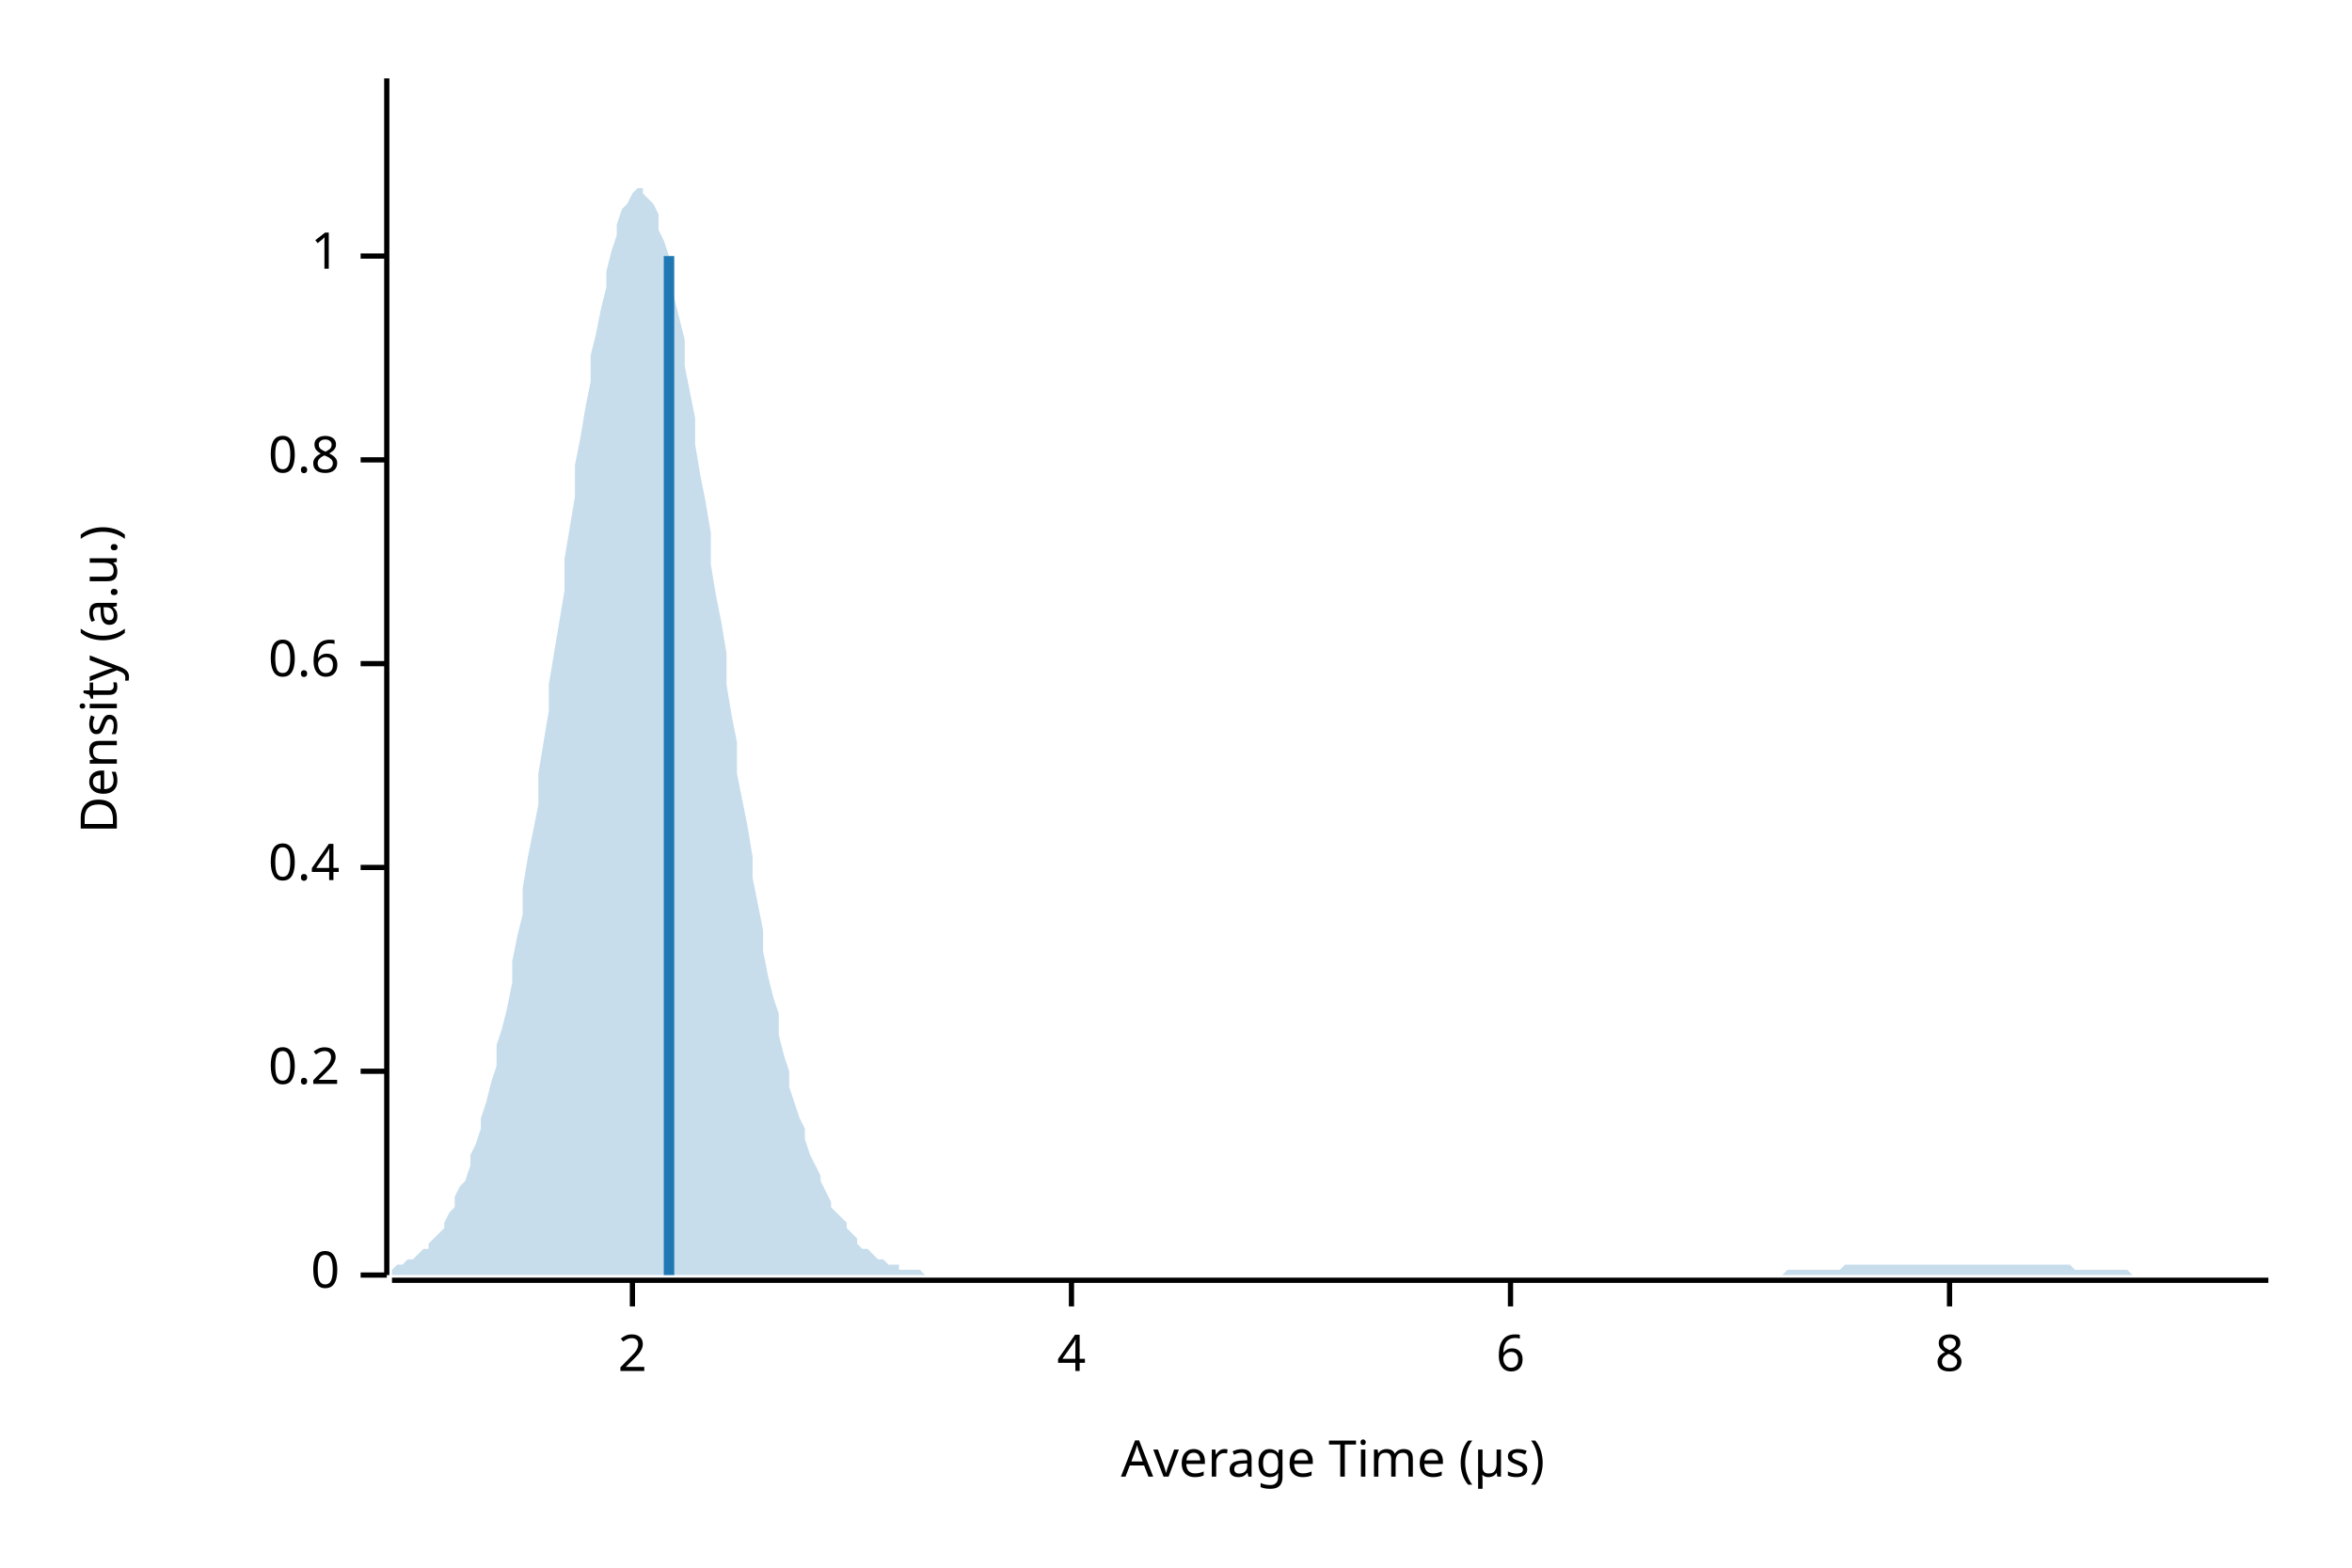
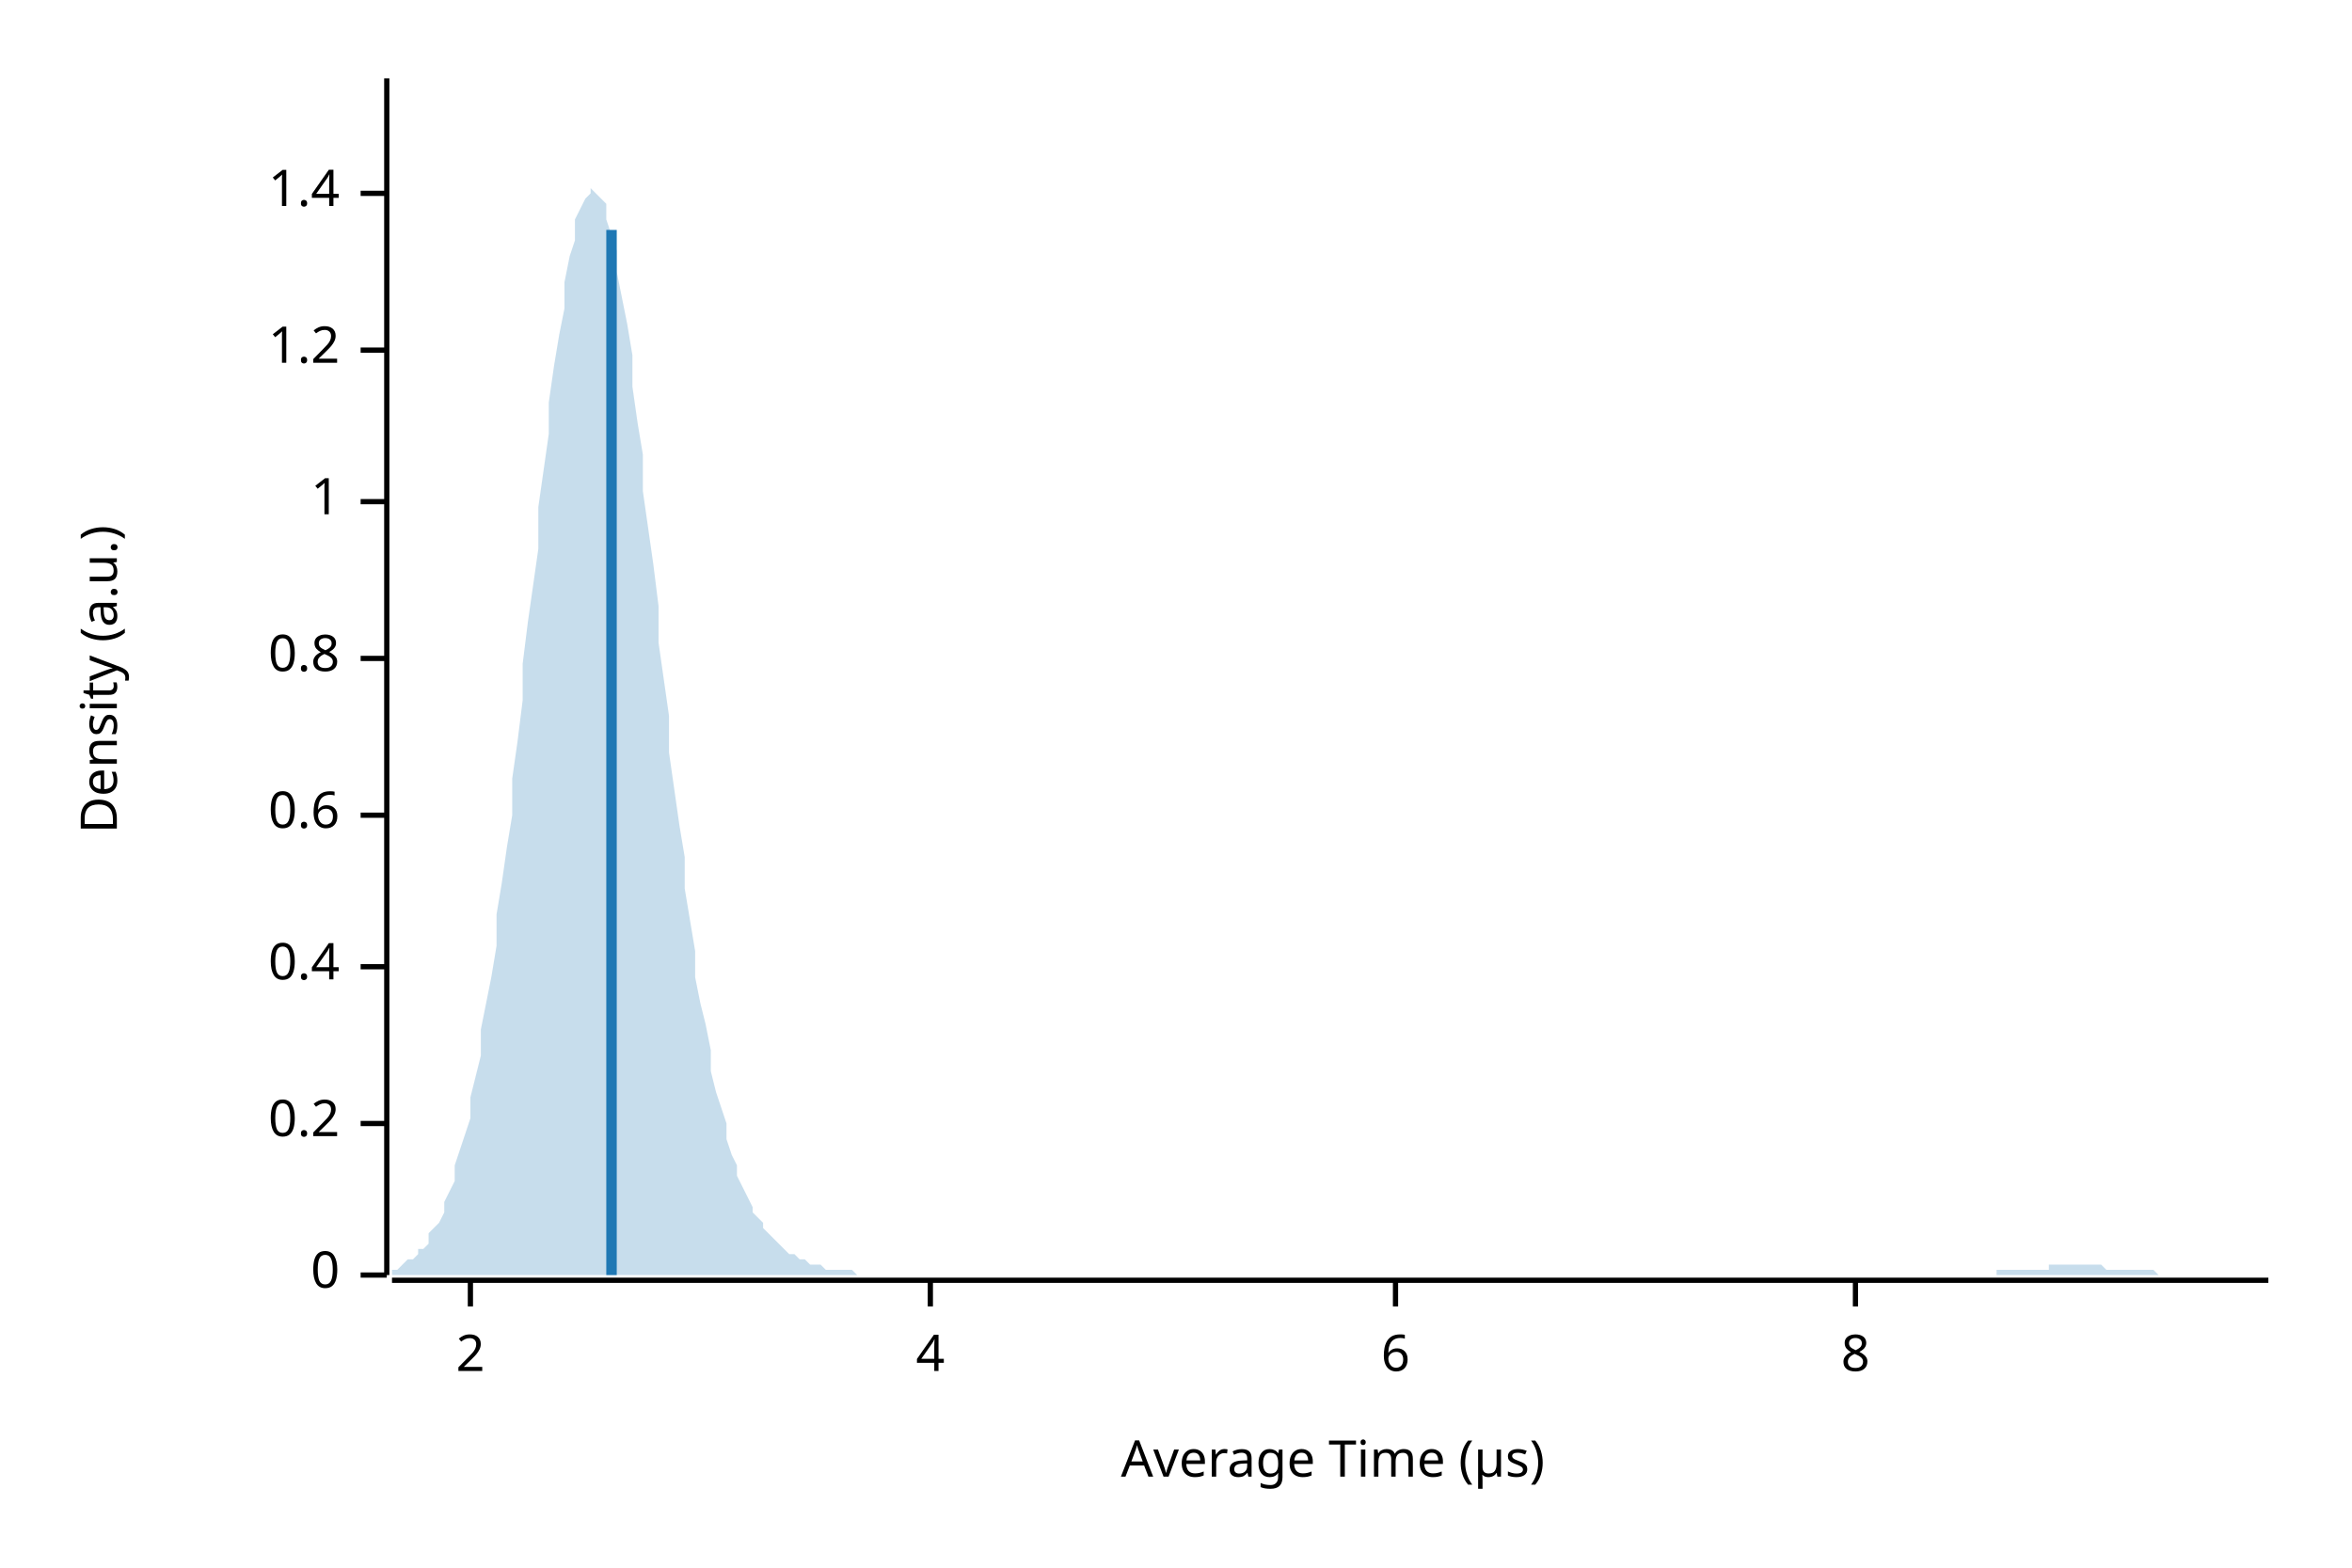
<svg xmlns="http://www.w3.org/2000/svg" width="450" height="300" viewBox="0 0 450 300">
  <text x="15" y="130" dy="0.76em" text-anchor="middle" font-family="sans-serif" font-size="9.677" opacity="1" fill="#000000" transform="rotate(270, 15, 130)">
Density (a.u.)
</text>
  <text x="255" y="285" dy="-0.5ex" text-anchor="middle" font-family="sans-serif" font-size="9.677" opacity="1" fill="#000000">
Average Time (µs)
</text>
  <polyline fill="none" opacity="1" stroke="#000000" stroke-width="1" points="74,15 74,244 " />
  <text x="65" y="244" dy="0.5ex" text-anchor="end" font-family="sans-serif" font-size="9.677" opacity="1" fill="#000000">
0
</text>
  <polyline fill="none" opacity="1" stroke="#000000" stroke-width="1" points="69,244 74,244 " />
-   <text x="65" y="205" dy="0.5ex" text-anchor="end" font-family="sans-serif" font-size="9.677" opacity="1" fill="#000000">
+   <text x="65" y="215" dy="0.5ex" text-anchor="end" font-family="sans-serif" font-size="9.677" opacity="1" fill="#000000">
0.2
</text>
-   <polyline fill="none" opacity="1" stroke="#000000" stroke-width="1" points="69,205 74,205 " />
-   <text x="65" y="166" dy="0.5ex" text-anchor="end" font-family="sans-serif" font-size="9.677" opacity="1" fill="#000000">
+   <polyline fill="none" opacity="1" stroke="#000000" stroke-width="1" points="69,215 74,215 " />
+   <text x="65" y="185" dy="0.5ex" text-anchor="end" font-family="sans-serif" font-size="9.677" opacity="1" fill="#000000">
0.4
</text>
-   <polyline fill="none" opacity="1" stroke="#000000" stroke-width="1" points="69,166 74,166 " />
-   <text x="65" y="127" dy="0.5ex" text-anchor="end" font-family="sans-serif" font-size="9.677" opacity="1" fill="#000000">
+   <polyline fill="none" opacity="1" stroke="#000000" stroke-width="1" points="69,185 74,185 " />
+   <text x="65" y="156" dy="0.5ex" text-anchor="end" font-family="sans-serif" font-size="9.677" opacity="1" fill="#000000">
0.6
</text>
-   <polyline fill="none" opacity="1" stroke="#000000" stroke-width="1" points="69,127 74,127 " />
-   <text x="65" y="88" dy="0.5ex" text-anchor="end" font-family="sans-serif" font-size="9.677" opacity="1" fill="#000000">
+   <polyline fill="none" opacity="1" stroke="#000000" stroke-width="1" points="69,156 74,156 " />
+   <text x="65" y="126" dy="0.5ex" text-anchor="end" font-family="sans-serif" font-size="9.677" opacity="1" fill="#000000">
0.8
</text>
-   <polyline fill="none" opacity="1" stroke="#000000" stroke-width="1" points="69,88 74,88 " />
-   <text x="65" y="49" dy="0.5ex" text-anchor="end" font-family="sans-serif" font-size="9.677" opacity="1" fill="#000000">
+   <polyline fill="none" opacity="1" stroke="#000000" stroke-width="1" points="69,126 74,126 " />
+   <text x="65" y="96" dy="0.5ex" text-anchor="end" font-family="sans-serif" font-size="9.677" opacity="1" fill="#000000">
1
</text>
-   <polyline fill="none" opacity="1" stroke="#000000" stroke-width="1" points="69,49 74,49 " />
+   <polyline fill="none" opacity="1" stroke="#000000" stroke-width="1" points="69,96 74,96 " />
+   <text x="65" y="67" dy="0.5ex" text-anchor="end" font-family="sans-serif" font-size="9.677" opacity="1" fill="#000000">
+ 1.2
+ </text>
+   <polyline fill="none" opacity="1" stroke="#000000" stroke-width="1" points="69,67 74,67 " />
+   <text x="65" y="37" dy="0.5ex" text-anchor="end" font-family="sans-serif" font-size="9.677" opacity="1" fill="#000000">
+ 1.4
+ </text>
+   <polyline fill="none" opacity="1" stroke="#000000" stroke-width="1" points="69,37 74,37 " />
  <polyline fill="none" opacity="1" stroke="#000000" stroke-width="1" points="75,245 434,245 " />
-   <text x="121" y="255" dy="0.76em" text-anchor="middle" font-family="sans-serif" font-size="9.677" opacity="1" fill="#000000">
+   <text x="90" y="255" dy="0.76em" text-anchor="middle" font-family="sans-serif" font-size="9.677" opacity="1" fill="#000000">
2
</text>
-   <polyline fill="none" opacity="1" stroke="#000000" stroke-width="1" points="121,245 121,250 " />
-   <text x="205" y="255" dy="0.76em" text-anchor="middle" font-family="sans-serif" font-size="9.677" opacity="1" fill="#000000">
+   <polyline fill="none" opacity="1" stroke="#000000" stroke-width="1" points="90,245 90,250 " />
+   <text x="178" y="255" dy="0.76em" text-anchor="middle" font-family="sans-serif" font-size="9.677" opacity="1" fill="#000000">
4
</text>
-   <polyline fill="none" opacity="1" stroke="#000000" stroke-width="1" points="205,245 205,250 " />
-   <text x="289" y="255" dy="0.76em" text-anchor="middle" font-family="sans-serif" font-size="9.677" opacity="1" fill="#000000">
+   <polyline fill="none" opacity="1" stroke="#000000" stroke-width="1" points="178,245 178,250 " />
+   <text x="267" y="255" dy="0.76em" text-anchor="middle" font-family="sans-serif" font-size="9.677" opacity="1" fill="#000000">
6
</text>
-   <polyline fill="none" opacity="1" stroke="#000000" stroke-width="1" points="289,245 289,250 " />
-   <text x="373" y="255" dy="0.76em" text-anchor="middle" font-family="sans-serif" font-size="9.677" opacity="1" fill="#000000">
+   <polyline fill="none" opacity="1" stroke="#000000" stroke-width="1" points="267,245 267,250 " />
+   <text x="355" y="255" dy="0.76em" text-anchor="middle" font-family="sans-serif" font-size="9.677" opacity="1" fill="#000000">
8
</text>
-   <polyline fill="none" opacity="1" stroke="#000000" stroke-width="1" points="373,245 373,250 " />
-   <polygon opacity="0.25" fill="#1F78B4" points="75,243 75,243 76,242 77,242 77,242 78,241 79,241 80,240 80,240 81,239 82,239 82,238 83,237 84,236 85,235 85,234 86,232 87,231 87,229 88,227 89,226 90,223 90,221 91,219 92,216 92,214 93,211 94,207 95,204 95,200 96,197 97,193 98,188 98,184 99,179 100,175 100,170 101,164 102,159 103,154 103,148 104,142 105,136 105,131 106,125 107,119 108,113 108,107 109,101 110,95 110,89 111,84 112,78 113,73 113,68 114,64 115,59 116,55 116,52 117,48 118,45 118,43 119,40 120,39 121,37 121,37 122,36 123,36 123,37 124,38 125,39 126,41 126,44 127,46 128,49 128,53 129,57 130,61 131,65 131,70 132,75 133,80 133,85 134,91 135,96 136,102 136,108 137,114 138,119 139,125 139,131 140,137 141,142 141,148 142,153 143,158 144,164 144,168 145,173 146,178 146,182 147,187 148,191 149,194 149,198 150,202 151,205 151,208 152,211 153,214 154,216 154,218 155,221 156,223 157,225 157,226 158,228 159,230 159,231 160,232 161,233 162,234 162,235 163,236 164,237 164,238 165,239 166,239 167,240 167,240 168,241 169,241 169,241 170,242 171,242 172,242 172,243 173,243 174,243 175,243 175,243 176,243 177,244 177,244 178,244 179,244 180,244 180,244 181,244 182,244 182,244 183,244 184,244 185,244 185,244 186,244 187,244 187,244 188,244 189,244 190,244 190,244 191,244 192,244 192,244 193,244 194,244 195,244 195,244 196,244 197,244 198,244 198,244 199,244 200,244 200,244 201,244 202,244 203,244 203,244 204,244 205,244 205,244 206,244 207,244 208,244 208,244 209,244 210,244 210,244 211,244 212,244 213,244 213,244 214,244 215,244 216,244 216,244 217,244 218,244 218,244 219,244 220,244 221,244 221,244 222,244 223,244 223,244 224,244 225,244 226,244 226,244 227,244 228,244 228,244 229,244 230,244 231,244 231,244 232,244 233,244 233,244 234,244 235,244 236,244 236,244 237,244 238,244 239,244 239,244 240,244 241,244 241,244 242,244 243,244 244,244 244,244 245,244 246,244 246,244 247,244 248,244 249,244 249,244 250,244 251,244 251,244 252,244 253,244 254,244 254,244 255,244 256,244 257,244 257,244 258,244 259,244 259,244 260,244 261,244 262,244 262,244 263,244 264,244 264,244 265,244 266,244 267,244 267,244 268,244 269,244 269,244 270,244 271,244 272,244 272,244 273,244 274,244 275,244 275,244 276,244 277,244 277,244 278,244 279,244 280,244 280,244 281,244 282,244 282,244 283,244 284,244 285,244 285,244 286,244 287,244 287,244 288,244 289,244 290,244 290,244 291,244 292,244 292,244 293,244 294,244 295,244 295,244 296,244 297,244 298,244 298,244 299,244 300,244 300,244 301,244 302,244 303,244 303,244 304,244 305,244 305,244 306,244 307,244 308,244 308,244 309,244 310,244 310,244 311,244 312,244 313,244 313,244 314,244 315,244 316,244 316,244 317,244 318,244 318,244 319,244 320,244 321,244 321,244 322,244 323,244 323,244 324,244 325,244 326,244 326,244 327,244 328,244 328,244 329,244 330,244 331,244 331,244 332,244 333,244 333,244 334,244 335,244 336,244 336,244 337,244 338,244 339,244 339,244 340,244 341,244 341,244 342,243 343,243 344,243 344,243 345,243 346,243 346,243 347,243 348,243 349,243 349,243 350,243 351,243 351,243 352,243 353,242 354,242 354,242 355,242 356,242 357,242 357,242 358,242 359,242 359,242 360,242 361,242 362,242 362,242 363,242 364,242 364,242 365,242 366,242 367,242 367,242 368,242 369,242 369,242 370,242 371,242 372,242 372,242 373,242 374,242 375,242 375,242 376,242 377,242 377,242 378,242 379,242 380,242 380,242 381,242 382,242 382,242 383,242 384,242 385,242 385,242 386,242 387,242 387,242 388,242 389,242 390,242 390,242 391,242 392,242 392,242 393,242 394,242 395,242 395,242 396,242 397,243 398,243 398,243 399,243 400,243 400,243 401,243 402,243 403,243 403,243 404,243 405,243 405,243 406,243 407,243 408,244 408,244 409,244 410,244 410,244 411,244 412,244 413,244 413,244 414,244 415,244 416,244 416,244 417,244 418,244 418,244 419,244 420,244 421,244 421,244 422,244 423,244 423,244 424,244 425,244 426,244 426,244 427,244 428,244 428,244 429,244 430,244 431,244 431,244 432,244 433,244 434,244 434,244 75,244 " />
-   <polyline fill="none" opacity="1" stroke="#1F78B4" stroke-width="2" points="128,244 128,49 " />
+   <polyline fill="none" opacity="1" stroke="#000000" stroke-width="1" points="355,245 355,250 " />
+   <polygon opacity="0.25" fill="#1F78B4" points="75,243 75,243 76,243 77,242 77,242 78,241 79,241 80,240 80,239 81,239 82,238 82,236 83,235 84,234 85,232 85,230 86,228 87,226 87,223 88,220 89,217 90,214 90,210 91,206 92,202 92,197 93,192 94,187 95,181 95,175 96,169 97,162 98,156 98,149 99,142 100,134 100,127 101,119 102,112 103,105 103,97 104,90 105,83 105,77 106,70 107,64 108,59 108,54 109,49 110,46 110,42 111,40 112,38 113,37 113,36 114,37 115,38 116,39 116,42 117,45 118,48 118,52 119,57 120,62 121,68 121,74 122,81 123,87 123,94 124,101 125,108 126,116 126,123 127,130 128,137 128,144 129,151 130,158 131,164 131,170 132,176 133,182 133,187 134,192 135,196 136,201 136,205 137,209 138,212 139,215 139,218 140,221 141,223 141,225 142,227 143,229 144,231 144,232 145,233 146,234 146,235 147,236 148,237 149,238 149,238 150,239 151,240 151,240 152,240 153,241 154,241 154,241 155,242 156,242 157,242 157,242 158,243 159,243 159,243 160,243 161,243 162,243 162,243 163,243 164,244 164,244 165,244 166,244 167,244 167,244 168,244 169,244 169,244 170,244 171,244 172,244 172,244 173,244 174,244 175,244 175,244 176,244 177,244 177,244 178,244 179,244 180,244 180,244 181,244 182,244 182,244 183,244 184,244 185,244 185,244 186,244 187,244 187,244 188,244 189,244 190,244 190,244 191,244 192,244 192,244 193,244 194,244 195,244 195,244 196,244 197,244 198,244 198,244 199,244 200,244 200,244 201,244 202,244 203,244 203,244 204,244 205,244 205,244 206,244 207,244 208,244 208,244 209,244 210,244 210,244 211,244 212,244 213,244 213,244 214,244 215,244 216,244 216,244 217,244 218,244 218,244 219,244 220,244 221,244 221,244 222,244 223,244 223,244 224,244 225,244 226,244 226,244 227,244 228,244 228,244 229,244 230,244 231,244 231,244 232,244 233,244 233,244 234,244 235,244 236,244 236,244 237,244 238,244 239,244 239,244 240,244 241,244 241,244 242,244 243,244 244,244 244,244 245,244 246,244 246,244 247,244 248,244 249,244 249,244 250,244 251,244 251,244 252,244 253,244 254,244 254,244 255,244 256,244 257,244 257,244 258,244 259,244 259,244 260,244 261,244 262,244 262,244 263,244 264,244 264,244 265,244 266,244 267,244 267,244 268,244 269,244 269,244 270,244 271,244 272,244 272,244 273,244 274,244 275,244 275,244 276,244 277,244 277,244 278,244 279,244 280,244 280,244 281,244 282,244 282,244 283,244 284,244 285,244 285,244 286,244 287,244 287,244 288,244 289,244 290,244 290,244 291,244 292,244 292,244 293,244 294,244 295,244 295,244 296,244 297,244 298,244 298,244 299,244 300,244 300,244 301,244 302,244 303,244 303,244 304,244 305,244 305,244 306,244 307,244 308,244 308,244 309,244 310,244 310,244 311,244 312,244 313,244 313,244 314,244 315,244 316,244 316,244 317,244 318,244 318,244 319,244 320,244 321,244 321,244 322,244 323,244 323,244 324,244 325,244 326,244 326,244 327,244 328,244 328,244 329,244 330,244 331,244 331,244 332,244 333,244 333,244 334,244 335,244 336,244 336,244 337,244 338,244 339,244 339,244 340,244 341,244 341,244 342,244 343,244 344,244 344,244 345,244 346,244 346,244 347,244 348,244 349,244 349,244 350,244 351,244 351,244 352,244 353,244 354,244 354,244 355,244 356,244 357,244 357,244 358,244 359,244 359,244 360,244 361,244 362,244 362,244 363,244 364,244 364,244 365,244 366,244 367,244 367,244 368,244 369,244 369,244 370,244 371,244 372,244 372,244 373,244 374,244 375,244 375,244 376,244 377,244 377,244 378,244 379,244 380,244 380,244 381,244 382,244 382,243 383,243 384,243 385,243 385,243 386,243 387,243 387,243 388,243 389,243 390,243 390,243 391,243 392,243 392,242 393,242 394,242 395,242 395,242 396,242 397,242 398,242 398,242 399,242 400,242 400,242 401,242 402,242 403,243 403,243 404,243 405,243 405,243 406,243 407,243 408,243 408,243 409,243 410,243 410,243 411,243 412,243 413,244 413,244 414,244 415,244 416,244 416,244 417,244 418,244 418,244 419,244 420,244 421,244 421,244 422,244 423,244 423,244 424,244 425,244 426,244 426,244 427,244 428,244 428,244 429,244 430,244 431,244 431,244 432,244 433,244 434,244 434,244 75,244 " />
+   <polyline fill="none" opacity="1" stroke="#1F78B4" stroke-width="2" points="117,244 117,44 " />
</svg>
